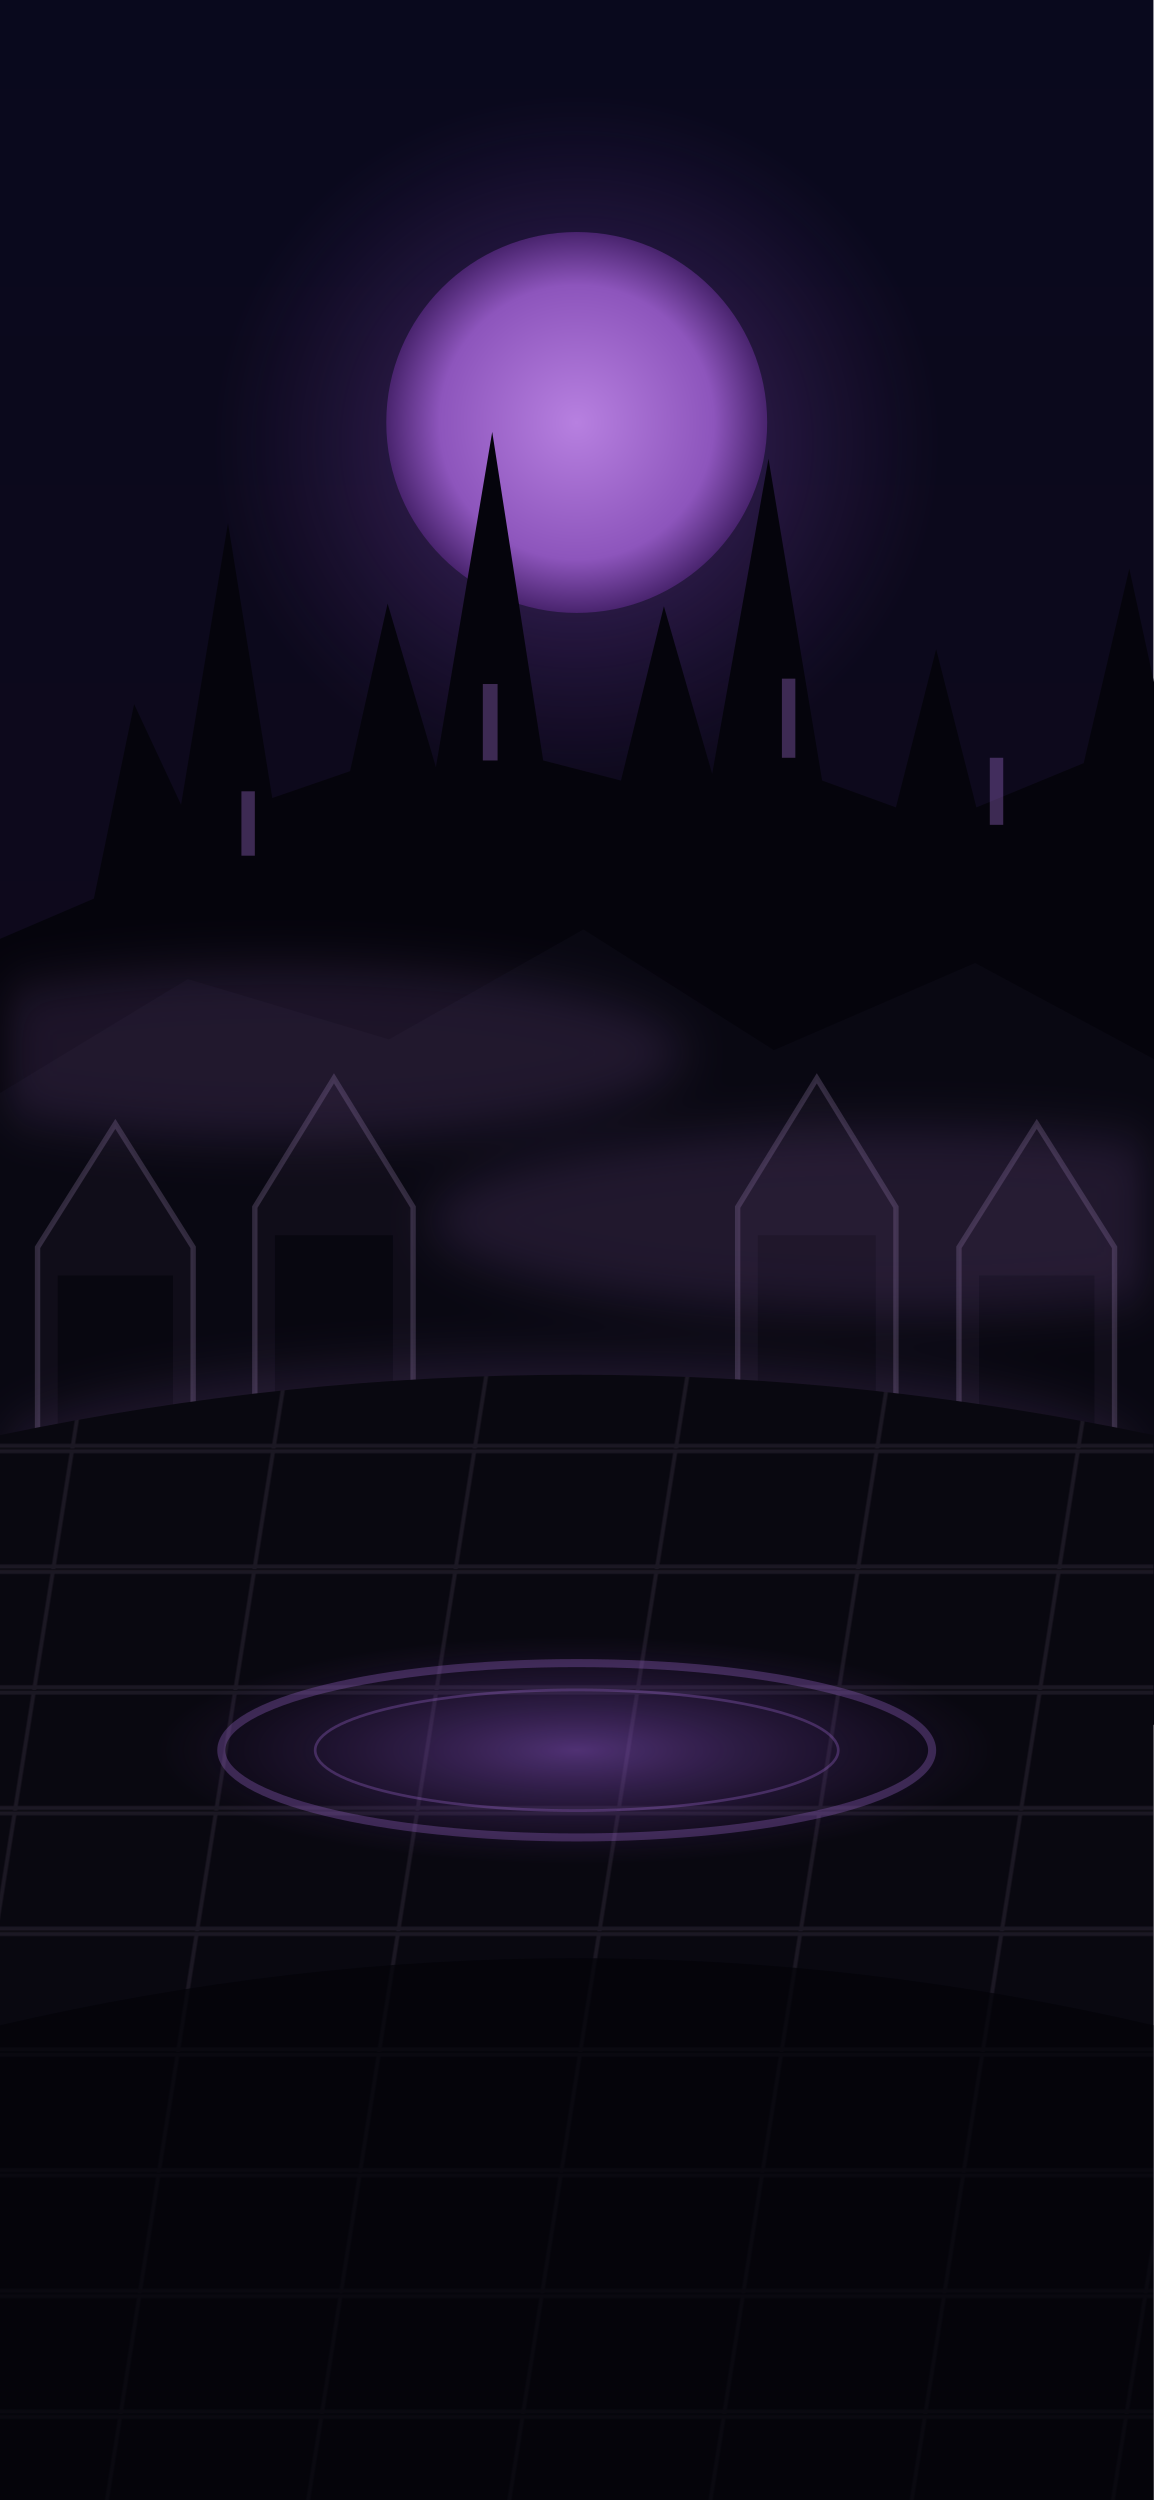
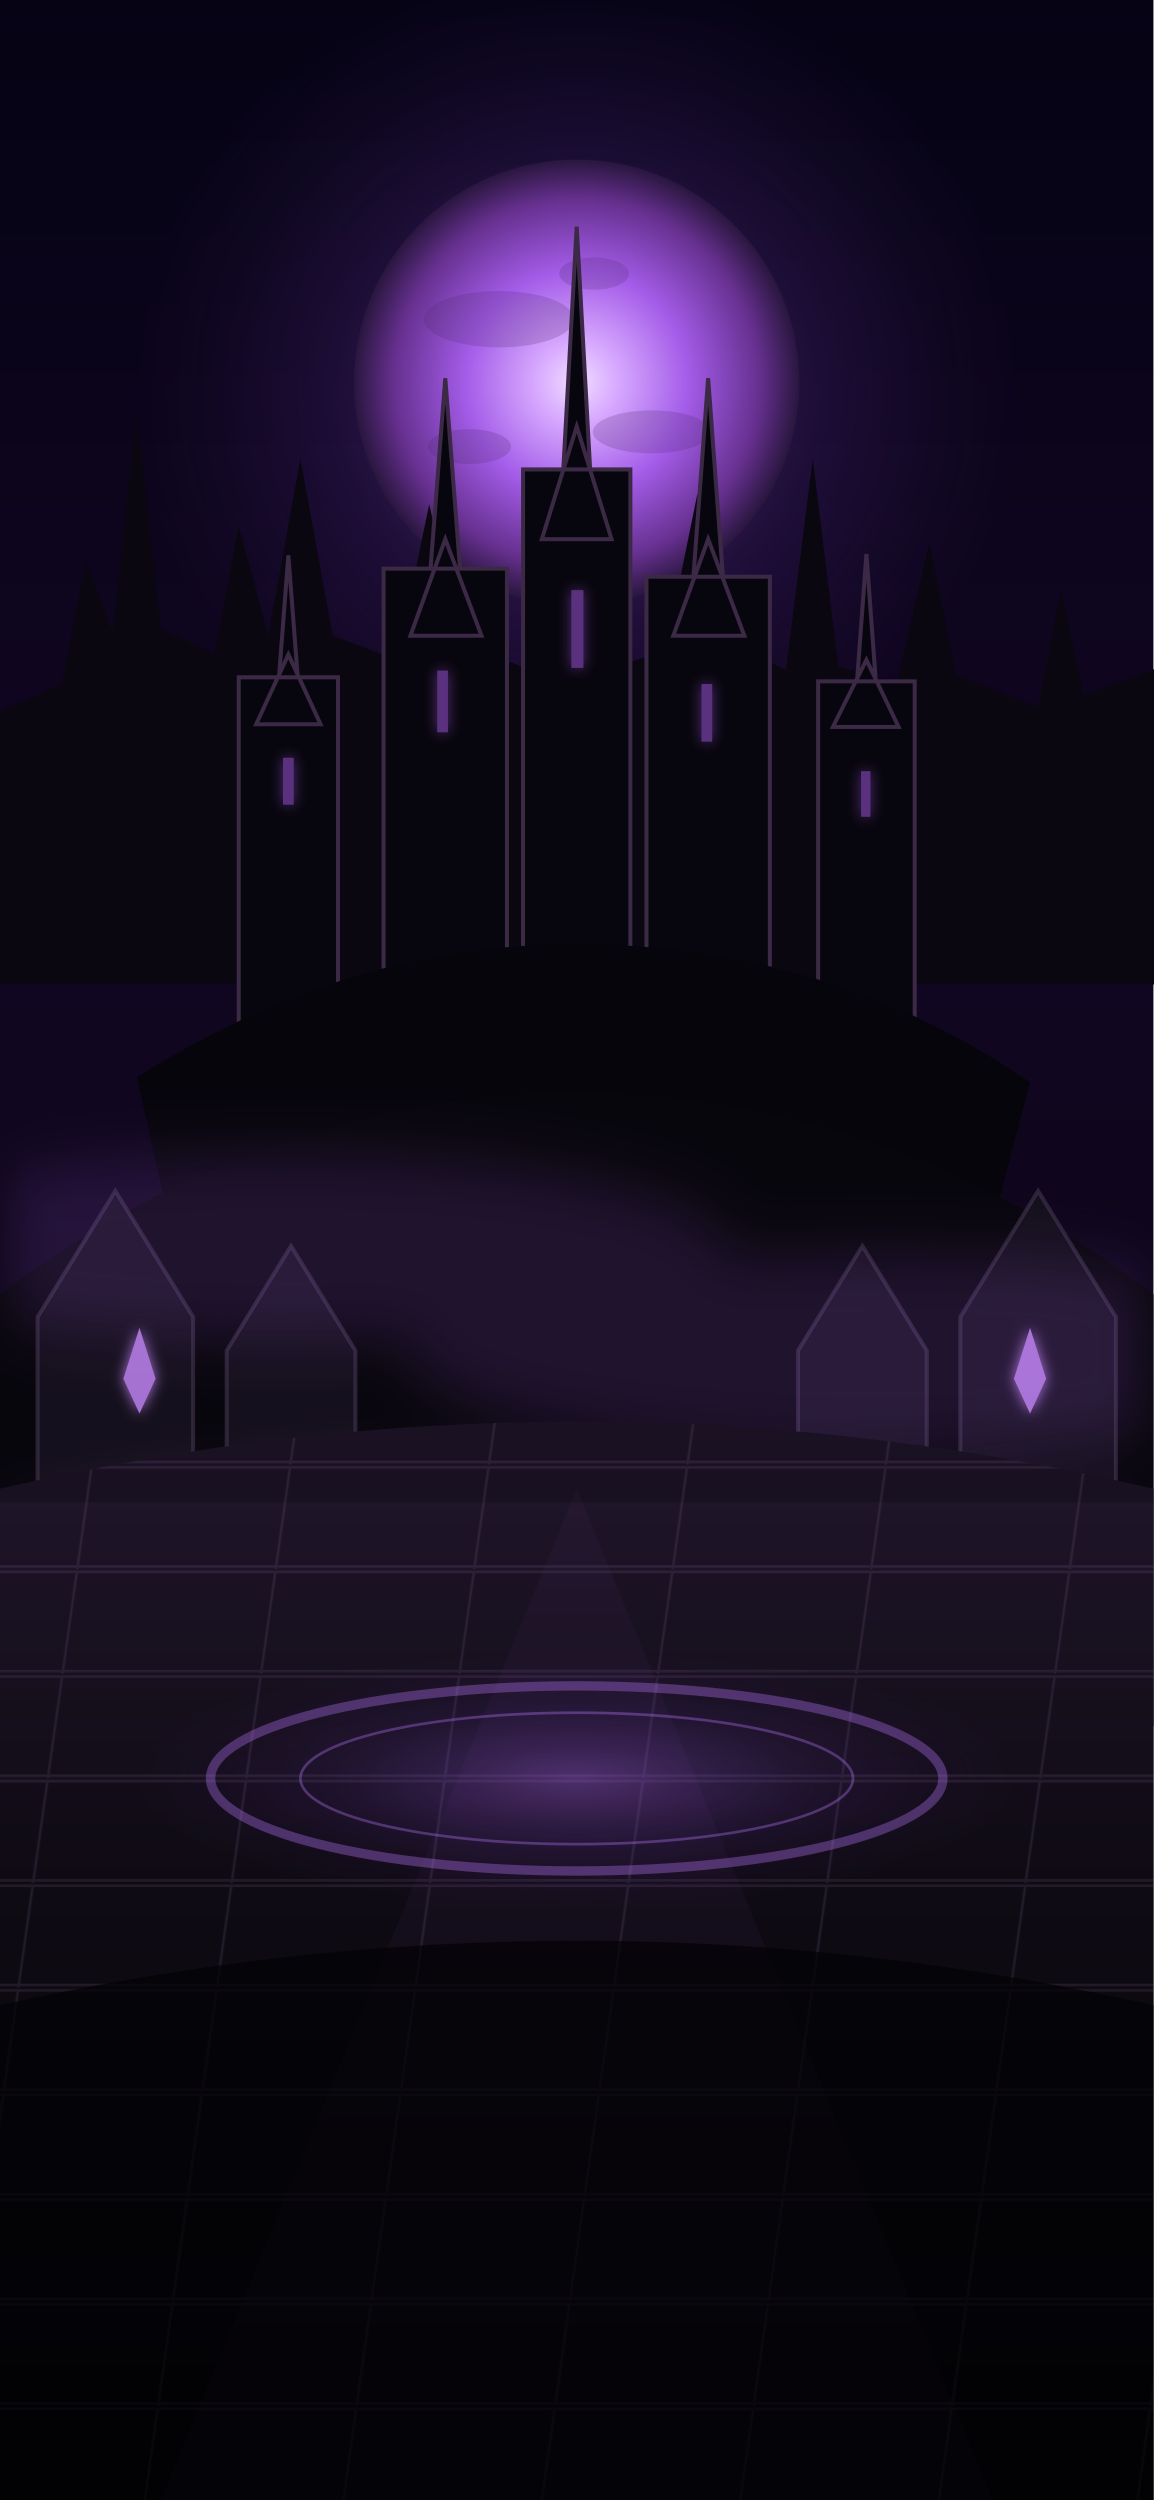
<svg xmlns="http://www.w3.org/2000/svg" width="860" height="1864" viewBox="0 0 860 1864">
  <defs>
    <linearGradient id="sky" x2="0" y2="1">
-       <stop stop-color="#09091d" />
-       <stop offset=".55" stop-color="#10091b" />
-       <stop offset="1" stop-color="#030309" />
+       <stop stop-color="#050314" />
+       <stop offset=".36" stop-color="#120623" />
+       <stop offset=".68" stop-color="#090511" />
+       <stop offset="1" stop-color="#020205" />
    </linearGradient>
    <radialGradient id="moon">
-       <stop stop-color="#b780e0" />
-       <stop offset=".72" stop-color="#8d55bc" />
-       <stop offset="1" stop-color="#49246e" />
+       <stop stop-color="#f0ddff" />
+       <stop offset=".18" stop-color="#d8aaff" />
+       <stop offset=".5" stop-color="#a35ce8" />
+       <stop offset=".82" stop-color="#66308f" />
+       <stop offset="1" stop-color="#29163e" />
    </radialGradient>
-     <radialGradient id="glow">
-       <stop stop-color="#9c5ee0" stop-opacity=".48" />
-       <stop offset="1" stop-color="#5c2c8a" stop-opacity="0" />
+     <radialGradient id="halo">
+       <stop stop-color="#b66dff" stop-opacity=".48" />
+       <stop offset=".55" stop-color="#7c3fc6" stop-opacity=".16" />
+       <stop offset="1" stop-color="#5a2385" stop-opacity="0" />
    </radialGradient>
+     <linearGradient id="fog" x2="0" y2="1">
+       <stop stop-color="#a26ad4" stop-opacity=".18" />
+       <stop offset="1" stop-color="#4d236d" stop-opacity="0" />
+     </linearGradient>
+     <linearGradient id="road" x2="0" y2="1">
+       <stop stop-color="#1a1223" />
+       <stop offset=".55" stop-color="#0c0910" />
+       <stop offset="1" stop-color="#030205" />
+     </linearGradient>
+     <pattern id="stone" width="148" height="78" patternUnits="userSpaceOnUse" patternTransform="skewX(-8)">
+       <path d="M0 2h148M74 2v76M0 76h148" stroke="#9c7caf" stroke-opacity=".14" stroke-width="2" />
+     </pattern>
    <filter id="blur">
-       <feGaussianBlur stdDeviation="18" />
+       <feGaussianBlur stdDeviation="22" />
    </filter>
-     <pattern id="stone" width="150" height="90" patternUnits="userSpaceOnUse" patternTransform="skewX(-9)">
-       <path d="M0 2h150M75 2v88M0 88h150" stroke="#70637b" stroke-opacity=".18" stroke-width="3" />
-     </pattern>
+     <filter id="glow">
+       <feGaussianBlur stdDeviation="5" result="b" />
+       <feMerge>
+         <feMergeNode in="b" />
+         <feMergeNode in="SourceGraphic" />
+       </feMerge>
+     </filter>
  </defs>
  <rect width="860" height="1864" fill="url(#sky)" />
-   <ellipse cx="430" cy="330" rx="270" ry="260" fill="url(#glow)" />
-   <circle cx="430" cy="315" r="142" fill="url(#moon)" />
-   <path d="M0 700l70-30 30-145 35 75 35-210 33 205 58-20 28-125 36 122 42-250 38 245 58 15 32-130 36 125 42-235 40 240 55 20 30-118 30 118 80-33 34-145 32 147 48 36v260H0z" fill="#05040c" />
-   <g fill="#a26bd0" opacity=".36">
-     <path d="M180 590h10v48h-10zM360 510h11v57h-11zM583 506h10v59h-10zM738 565h10v50h-10z" />
+   <ellipse cx="430" cy="292" rx="330" ry="320" fill="url(#halo)" />
+   <circle cx="430" cy="285" r="166" fill="url(#moon)" />
+   <g opacity=".22" fill="#4c2868">
+     <ellipse cx="372" cy="238" rx="56" ry="21" />
+     <ellipse cx="486" cy="322" rx="44" ry="16" />
+     <ellipse cx="443" cy="204" rx="26" ry="12" />
+     <ellipse cx="350" cy="333" rx="31" ry="13" />
  </g>
-   <path d="M0 815L140 730l150 45 145-82 142 90 150-65 173 93v475H0z" fill="#090812" />
-   <g fill="#100d19" stroke="#675778" stroke-opacity=".42" stroke-width="4">
-     <path d="M28 1085V930l58-92 58 92v155zM190 1085V900l59-96 59 96v185zM550 1085V900l59-96 59 96v185zM715 1085V930l58-92 58 92v155z" />
+   <g fill="#0a0711">
+     <path d="M0 530l46-20 18-92 20 54 18-166 18 163 40 18 18-95 22 82 24-132 24 132 48 18 24-116 24 103 50 20 23-141 25 143 54-15 24-118 23 108 43 24 20-158 19 155 44 11 24-104 20 99 61 24 17-87 17 78 63-23v239H0z" />
  </g>
-   <g fill="#080710">
-     <path d="M43 1085V951h86v134zM205 1085V921h88v164zM565 1085V921h88v164zM730 1085V951h86v134z" />
+   <g fill="#07050d" stroke="#3b2946" stroke-width="3">
+     <path d="M178 784V505h74v279zM208 505l7-91 7 91zM191 540l24-52 24 52z" />
+     <path d="M286 784V424h92v360zM321 424l11-142 11 142zM306 474l26-72 27 72z" />
+     <path d="M390 784V350h80v434zM420 350l10-181 10 181zM404 402l26-84 26 84z" />
+     <path d="M482 784V430h92v354zM517 430l11-148 11 148zM502 474l26-72 27 72z" />
+     <path d="M610 784V508h72v276zM639 508l7-95 7 95zM621 542l25-50 24 50z" />
  </g>
-   <g fill="#9d6ac2" opacity=".16" filter="url(#blur)">
-     <ellipse cx="210" cy="785" rx="300" ry="65" />
-     <ellipse cx="670" cy="910" rx="350" ry="70" />
-     <ellipse cx="420" cy="1090" rx="430" ry="76" />
+   <g fill="#9e56df" opacity=".54" filter="url(#glow)">
+     <rect x="211" y="565" width="8" height="35" />
+     <rect x="326" y="500" width="8" height="46" />
+     <rect x="426" y="440" width="9" height="58" />
+     <rect x="523" y="510" width="8" height="43" />
+     <rect x="642" y="575" width="7" height="34" />
  </g>
-   <path d="M0 1070Q430 980 860 1070v794H0z" fill="#090810" />
-   <path d="M0 1070Q430 980 860 1070v794H0z" fill="url(#stone)" />
-   <ellipse cx="430" cy="1305" rx="315" ry="85" fill="url(#glow)" />
-   <g fill="none" stroke="#9e67d1" opacity=".32">
-     <ellipse cx="430" cy="1305" rx="265" ry="65" stroke-width="6" />
-     <ellipse cx="430" cy="1305" rx="195" ry="45" stroke-width="2" />
+   <path d="M102 803c122-76 229-99 328-99 103 0 224 24 338 103l-40 153H137z" fill="#07050c" />
+   <path d="M0 965c136-103 289-150 430-150s296 47 430 150v322H0z" fill="#08060d" />
+   <g fill="#15101d" stroke="#665476" stroke-opacity=".35" stroke-width="3">
+     <path d="M28 1216V982l58-94 58 94v234zM169 1216V1007l48-78 48 78v209zM595 1216V1007l48-78 48 78v209zM716 1216V982l58-94 58 94v234z" />
  </g>
-   <path d="M0 1510Q430 1410 860 1510v354H0z" fill="#030309" opacity=".72" />
+   <g fill="#9f58df" opacity=".16" filter="url(#blur)">
+     <ellipse cx="210" cy="930" rx="330" ry="70" />
+     <ellipse cx="655" cy="1008" rx="350" ry="74" />
+     <ellipse cx="430" cy="1180" rx="480" ry="90" />
+   </g>
+   <path d="M0 1110Q430 1010 860 1110v754H0z" fill="url(#road)" />
+   <path d="M0 1110Q430 1010 860 1110v754H0z" fill="url(#stone)" />
+   <path d="M430 1110L120 1864h620z" fill="#7d4ba0" opacity=".055" />
+   <ellipse cx="430" cy="1326" rx="330" ry="96" fill="url(#halo)" opacity=".72" />
+   <g fill="none" stroke="#bb78ff" opacity=".34">
+     <ellipse cx="430" cy="1326" rx="273" ry="69" stroke-width="7" />
+     <ellipse cx="430" cy="1326" rx="206" ry="49" stroke-width="2" />
+   </g>
+   <g fill="#c98bff" opacity=".8" filter="url(#glow)">
+     <path d="M92 1028l12-38 12 38-12 26zM756 1028l12-38 12 38-12 26z" />
+   </g>
+   <path d="M0 1495q430-96 860 0v369H0z" fill="#020204" opacity=".7" />
+   <rect y="1120" width="860" height="280" fill="url(#fog)" opacity=".24" />
</svg>
